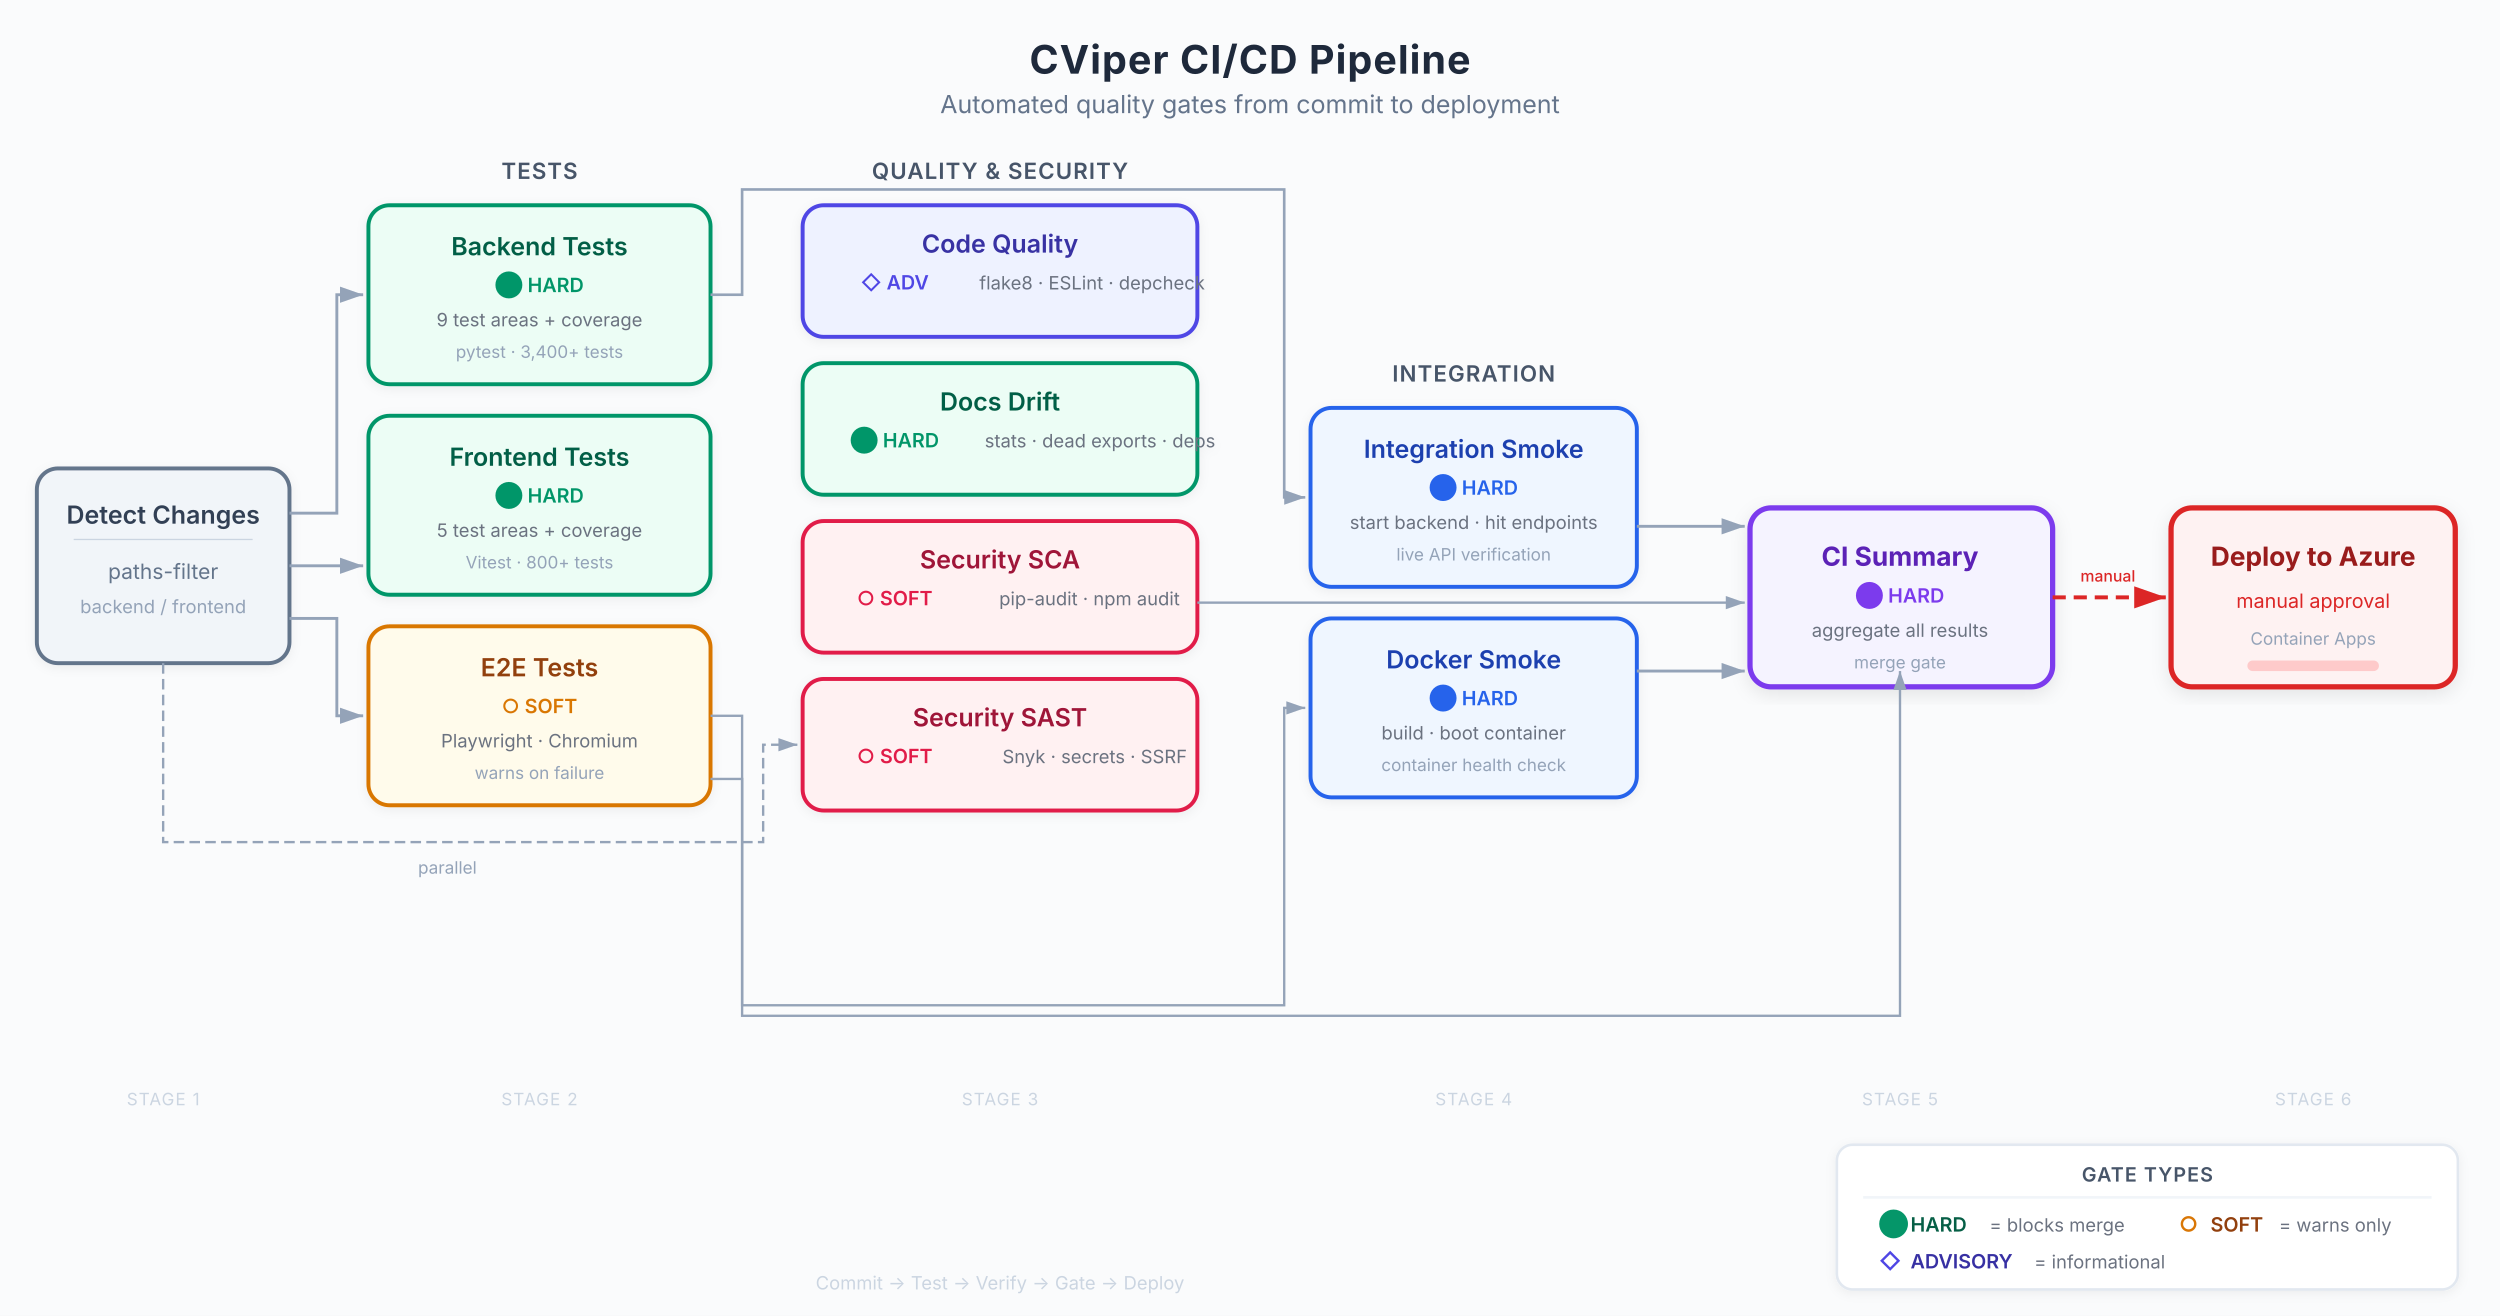
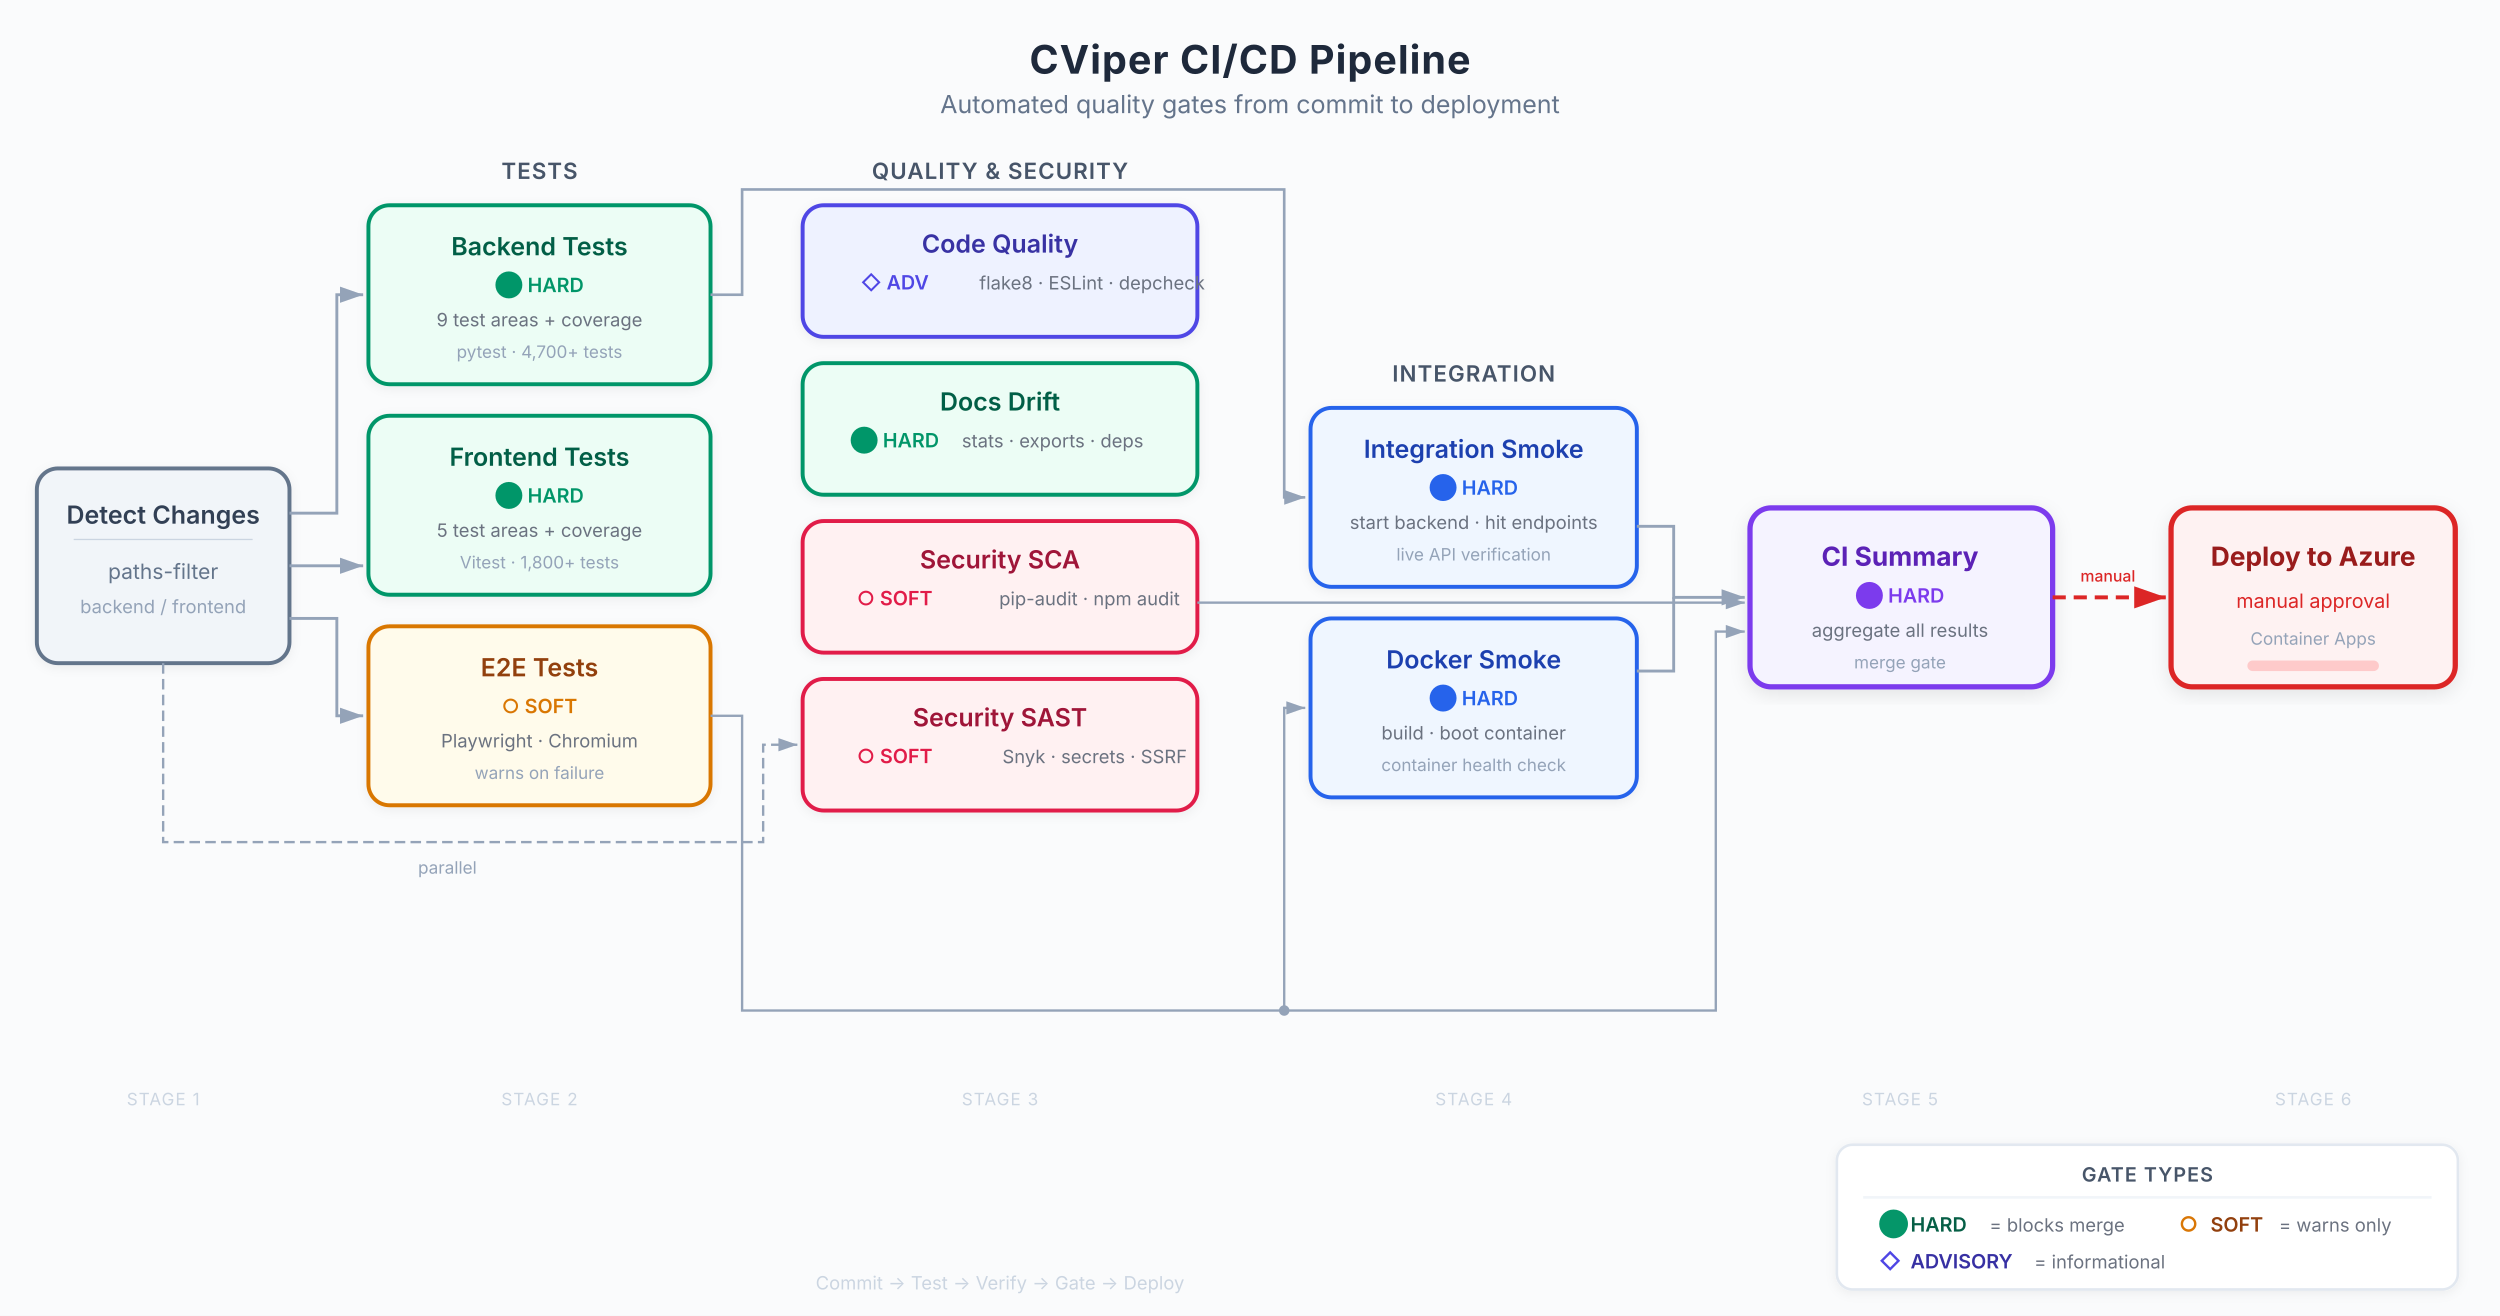
<svg xmlns="http://www.w3.org/2000/svg" viewBox="0 0 950 500" font-family="Inter, system-ui, -apple-system, sans-serif">
  <defs>
    <marker id="arrow" viewBox="0 0 10 7" refX="10" refY="3.5" markerWidth="8" markerHeight="6" orient="auto-start-reverse">
      <path d="M 0 0 L 10 3.5 L 0 7 z" fill="#94a3b8" />
    </marker>
    <marker id="arrow-red" viewBox="0 0 10 7" refX="10" refY="3.5" markerWidth="8" markerHeight="6" orient="auto-start-reverse">
      <path d="M 0 0 L 10 3.5 L 0 7 z" fill="#dc2626" />
    </marker>
    <filter id="shadow">
      <feDropShadow dx="0" dy="1" stdDeviation="2" flood-color="#000" flood-opacity="0.06" />
    </filter>
    <filter id="shadow-lg">
      <feDropShadow dx="0" dy="2" stdDeviation="3.5" flood-color="#000" flood-opacity="0.09" />
    </filter>
  </defs>
  <rect width="950" height="500" fill="#fafbfc" />
  <text x="475" y="28" text-anchor="middle" font-size="15" font-weight="700" fill="#1e293b" letter-spacing="0.4">CViper CI/CD Pipeline</text>
  <text x="475" y="43" text-anchor="middle" font-size="9.5" fill="#64748b">Automated quality gates from commit to deployment</text>
  <g filter="url(#shadow)">
    <rect x="14" y="178" width="96" height="74" rx="8" fill="#f1f5f9" stroke="#64748b" stroke-width="1.5" />
    <text x="62" y="199" text-anchor="middle" font-size="9.5" font-weight="600" fill="#334155">Detect Changes</text>
    <line x1="28" y1="205" x2="96" y2="205" stroke="#cbd5e1" stroke-width="0.5" />
    <text x="62" y="220" text-anchor="middle" font-size="8" fill="#64748b">paths-filter</text>
    <text x="62" y="233" text-anchor="middle" font-size="7" fill="#94a3b8">backend / frontend</text>
  </g>
  <text x="205" y="68" text-anchor="middle" font-size="8.5" font-weight="600" fill="#475569" letter-spacing="0.4">TESTS</text>
  <g filter="url(#shadow)">
    <rect x="140" y="78" width="130" height="68" rx="8" fill="#ecfdf5" stroke="#059669" stroke-width="1.5" />
    <text x="205" y="97" text-anchor="middle" font-size="9.5" font-weight="600" fill="#065f46">Backend Tests</text>
    <text x="205" y="111" text-anchor="middle" font-size="7.5" fill="#059669" font-weight="600">⬤ HARD</text>
    <text x="205" y="124" text-anchor="middle" font-size="7" fill="#6b7280">9 test areas + coverage</text>
-     <text x="205" y="136" text-anchor="middle" font-size="6.5" fill="#94a3b8">pytest · 3,400+ tests</text>
+     <text x="205" y="136" text-anchor="middle" font-size="6.5" fill="#94a3b8">pytest · 4,700+ tests</text>
  </g>
  <g filter="url(#shadow)">
    <rect x="140" y="158" width="130" height="68" rx="8" fill="#ecfdf5" stroke="#059669" stroke-width="1.5" />
    <text x="205" y="177" text-anchor="middle" font-size="9.5" font-weight="600" fill="#065f46">Frontend Tests</text>
    <text x="205" y="191" text-anchor="middle" font-size="7.5" fill="#059669" font-weight="600">⬤ HARD</text>
    <text x="205" y="204" text-anchor="middle" font-size="7" fill="#6b7280">5 test areas + coverage</text>
-     <text x="205" y="216" text-anchor="middle" font-size="6.5" fill="#94a3b8">Vitest · 800+ tests</text>
+     <text x="205" y="216" text-anchor="middle" font-size="6.5" fill="#94a3b8">Vitest · 1,800+ tests</text>
  </g>
  <g filter="url(#shadow)">
    <rect x="140" y="238" width="130" height="68" rx="8" fill="#fffbeb" stroke="#d97706" stroke-width="1.5" />
    <text x="205" y="257" text-anchor="middle" font-size="9.5" font-weight="600" fill="#92400e">E2E Tests</text>
    <text x="205" y="271" text-anchor="middle" font-size="7.5" fill="#d97706" font-weight="600">○ SOFT</text>
    <text x="205" y="284" text-anchor="middle" font-size="7" fill="#6b7280">Playwright · Chromium</text>
    <text x="205" y="296" text-anchor="middle" font-size="6.5" fill="#94a3b8">warns on failure</text>
  </g>
  <text x="380" y="68" text-anchor="middle" font-size="8.5" font-weight="600" fill="#475569" letter-spacing="0.4">QUALITY &amp; SECURITY</text>
  <g filter="url(#shadow)">
    <rect x="305" y="78" width="150" height="50" rx="8" fill="#eef2ff" stroke="#4f46e5" stroke-width="1.5" />
    <text x="380" y="96" text-anchor="middle" font-size="9.5" font-weight="600" fill="#3730a3">Code Quality</text>
    <text x="340" y="110" text-anchor="middle" font-size="7.5" fill="#4f46e5" font-weight="600">◇ ADV</text>
    <text x="415" y="110" text-anchor="middle" font-size="7" fill="#6b7280">flake8 · ESLint · depcheck</text>
  </g>
  <g filter="url(#shadow)">
    <rect x="305" y="138" width="150" height="50" rx="8" fill="#ecfdf5" stroke="#059669" stroke-width="1.5" />
    <text x="380" y="156" text-anchor="middle" font-size="9.5" font-weight="600" fill="#065f46">Docs Drift</text>
    <text x="340" y="170" text-anchor="middle" font-size="7.5" fill="#059669" font-weight="600">⬤ HARD</text>
-     <text x="418" y="170" text-anchor="middle" font-size="7" fill="#6b7280">stats · dead exports · deps</text>
+     <text x="400" y="170" text-anchor="middle" font-size="7" fill="#6b7280">stats · exports · deps</text>
  </g>
  <g filter="url(#shadow)">
    <rect x="305" y="198" width="150" height="50" rx="8" fill="#fff1f2" stroke="#e11d48" stroke-width="1.5" />
    <text x="380" y="216" text-anchor="middle" font-size="9.5" font-weight="600" fill="#9f1239">Security SCA</text>
    <text x="340" y="230" text-anchor="middle" font-size="7.5" fill="#e11d48" font-weight="600">○ SOFT</text>
    <text x="414" y="230" text-anchor="middle" font-size="7" fill="#6b7280">pip-audit · npm audit</text>
  </g>
  <g filter="url(#shadow)">
    <rect x="305" y="258" width="150" height="50" rx="8" fill="#fff1f2" stroke="#e11d48" stroke-width="1.5" />
    <text x="380" y="276" text-anchor="middle" font-size="9.5" font-weight="600" fill="#9f1239">Security SAST</text>
    <text x="340" y="290" text-anchor="middle" font-size="7.5" fill="#e11d48" font-weight="600">○ SOFT</text>
    <text x="416" y="290" text-anchor="middle" font-size="7" fill="#6b7280">Snyk · secrets · SSRF</text>
  </g>
  <text x="560" y="145" text-anchor="middle" font-size="8.5" font-weight="600" fill="#475569" letter-spacing="0.4">INTEGRATION</text>
  <g filter="url(#shadow)">
    <rect x="498" y="155" width="124" height="68" rx="8" fill="#eff6ff" stroke="#2563eb" stroke-width="1.5" />
    <text x="560" y="174" text-anchor="middle" font-size="9.5" font-weight="600" fill="#1e40af">Integration Smoke</text>
    <text x="560" y="188" text-anchor="middle" font-size="7.5" fill="#2563eb" font-weight="600">⬤ HARD</text>
    <text x="560" y="201" text-anchor="middle" font-size="7" fill="#6b7280">start backend · hit endpoints</text>
    <text x="560" y="213" text-anchor="middle" font-size="6.5" fill="#94a3b8">live API verification</text>
  </g>
  <g filter="url(#shadow)">
    <rect x="498" y="235" width="124" height="68" rx="8" fill="#eff6ff" stroke="#2563eb" stroke-width="1.5" />
    <text x="560" y="254" text-anchor="middle" font-size="9.5" font-weight="600" fill="#1e40af">Docker Smoke</text>
    <text x="560" y="268" text-anchor="middle" font-size="7.5" fill="#2563eb" font-weight="600">⬤ HARD</text>
    <text x="560" y="281" text-anchor="middle" font-size="7" fill="#6b7280">build · boot container</text>
    <text x="560" y="293" text-anchor="middle" font-size="6.5" fill="#94a3b8">container health check</text>
  </g>
  <g filter="url(#shadow-lg)">
    <rect x="665" y="193" width="115" height="68" rx="8" fill="#f5f3ff" stroke="#7c3aed" stroke-width="2" />
    <text x="722" y="215" text-anchor="middle" font-size="10" font-weight="700" fill="#5b21b6">CI Summary</text>
    <text x="722" y="229" text-anchor="middle" font-size="7.5" fill="#7c3aed" font-weight="600">⬤ HARD</text>
    <text x="722" y="242" text-anchor="middle" font-size="7" fill="#6b7280">aggregate all results</text>
    <text x="722" y="254" text-anchor="middle" font-size="6.5" fill="#94a3b8">merge gate</text>
  </g>
  <g filter="url(#shadow-lg)">
    <rect x="825" y="193" width="108" height="68" rx="8" fill="#fef2f2" stroke="#dc2626" stroke-width="2" />
    <text x="879" y="215" text-anchor="middle" font-size="10" font-weight="700" fill="#991b1b">Deploy to Azure</text>
    <text x="879" y="231" text-anchor="middle" font-size="7.5" fill="#dc2626">manual approval</text>
    <text x="879" y="245" text-anchor="middle" font-size="6.5" fill="#94a3b8">Container Apps</text>
    <rect x="854" y="251" width="50" height="4" rx="2" fill="#fecaca" />
  </g>
  <path d="M 110 195 L 128 195 L 128 112 L 138 112" stroke="#94a3b8" stroke-width="1.1" fill="none" marker-end="url(#arrow)" />
  <line x1="110" y1="215" x2="138" y2="215" stroke="#94a3b8" stroke-width="1.1" marker-end="url(#arrow)" />
  <path d="M 110 235 L 128 235 L 128 272 L 138 272" stroke="#94a3b8" stroke-width="1.1" fill="none" marker-end="url(#arrow)" />
  <path d="M 62 252 L 62 320 L 290 320 L 290 283 L 303 283" stroke="#94a3b8" stroke-width="0.9" fill="none" stroke-dasharray="4,2" marker-end="url(#arrow)" />
  <text x="170" y="332" text-anchor="middle" font-size="6.5" fill="#94a3b8">parallel</text>
  <path d="M 270 112 L 282 112 L 282 72 L 488 72 L 488 189 L 496 189" stroke="#94a3b8" stroke-width="1.0" fill="none" marker-end="url(#arrow)" />
-   <path d="M 270 272 L 282 272 L 282 382 L 488 382 L 488 269 L 496 269" stroke="#94a3b8" stroke-width="0.9" fill="none" marker-end="url(#arrow)" />
+   <path d="M 270 272 L 282 272 L 282 384 L 488 384 L 488 269 L 496 269" stroke="#94a3b8" stroke-width="0.9" fill="none" marker-end="url(#arrow)" />
+   <path d="M 488 384 L 652 384 L 652 240 L 663 240" stroke="#94a3b8" stroke-width="0.9" fill="none" marker-end="url(#arrow)" />
+   <circle cx="488" cy="384" r="2" fill="#94a3b8" />
  <path d="M 455 229 L 663 229" stroke="#94a3b8" stroke-width="0.9" fill="none" marker-end="url(#arrow)" />
-   <line x1="622" y1="200" x2="663" y2="200" stroke="#94a3b8" stroke-width="1.1" marker-end="url(#arrow)" />
-   <line x1="622" y1="255" x2="663" y2="255" stroke="#94a3b8" stroke-width="1.1" marker-end="url(#arrow)" />
-   <path d="M 270 296 L 282 296 L 282 386 L 722 386 L 722 255" stroke="#94a3b8" stroke-width="0.9" fill="none" marker-end="url(#arrow)" />
+   <path d="M 622 200 L 636 200 L 636 227 L 663 227" stroke="#94a3b8" stroke-width="1.1" fill="none" marker-end="url(#arrow)" />
+   <path d="M 622 255 L 636 255 L 636 227" stroke="#94a3b8" stroke-width="1.1" fill="none" />
  <line x1="780" y1="227" x2="823" y2="227" stroke="#dc2626" stroke-width="1.5" stroke-dasharray="5,3" marker-end="url(#arrow-red)" />
  <text x="801" y="221" text-anchor="middle" font-size="6" fill="#dc2626" font-weight="500">manual</text>
  <text x="62" y="420" text-anchor="middle" font-size="6.5" fill="#cbd5e1" letter-spacing="0.4">STAGE 1</text>
  <text x="205" y="420" text-anchor="middle" font-size="6.5" fill="#cbd5e1" letter-spacing="0.4">STAGE 2</text>
  <text x="380" y="420" text-anchor="middle" font-size="6.5" fill="#cbd5e1" letter-spacing="0.4">STAGE 3</text>
  <text x="560" y="420" text-anchor="middle" font-size="6.5" fill="#cbd5e1" letter-spacing="0.4">STAGE 4</text>
  <text x="722" y="420" text-anchor="middle" font-size="6.5" fill="#cbd5e1" letter-spacing="0.4">STAGE 5</text>
  <text x="879" y="420" text-anchor="middle" font-size="6.5" fill="#cbd5e1" letter-spacing="0.4">STAGE 6</text>
  <g transform="translate(698, 435)">
    <rect x="0" y="0" width="236" height="55" rx="6" fill="#ffffff" stroke="#e2e8f0" stroke-width="1" filter="url(#shadow)" />
    <text x="118" y="14" text-anchor="middle" font-size="7.5" font-weight="600" fill="#475569" letter-spacing="0.4">GATE TYPES</text>
    <line x1="10" y1="20" x2="226" y2="20" stroke="#f1f5f9" stroke-width="1" />
    <text x="16" y="33" font-size="8" fill="#059669" font-weight="700">⬤</text>
    <text x="28" y="33" font-size="7.5" font-weight="600" fill="#065f46">HARD</text>
    <text x="58" y="33" font-size="7" fill="#6b7280">= blocks merge</text>
    <text x="130" y="33" font-size="8" fill="#d97706" font-weight="700">○</text>
    <text x="142" y="33" font-size="7.5" font-weight="600" fill="#92400e">SOFT</text>
    <text x="168" y="33" font-size="7" fill="#6b7280">= warns only</text>
    <text x="16" y="47" font-size="8" fill="#4f46e5" font-weight="700">◇</text>
    <text x="28" y="47" font-size="7.5" font-weight="600" fill="#3730a3">ADVISORY</text>
    <text x="75" y="47" font-size="7" fill="#6b7280">= informational</text>
  </g>
  <text x="380" y="490" text-anchor="middle" font-size="7" fill="#cbd5e1">Commit → Test → Verify → Gate → Deploy</text>
</svg>
